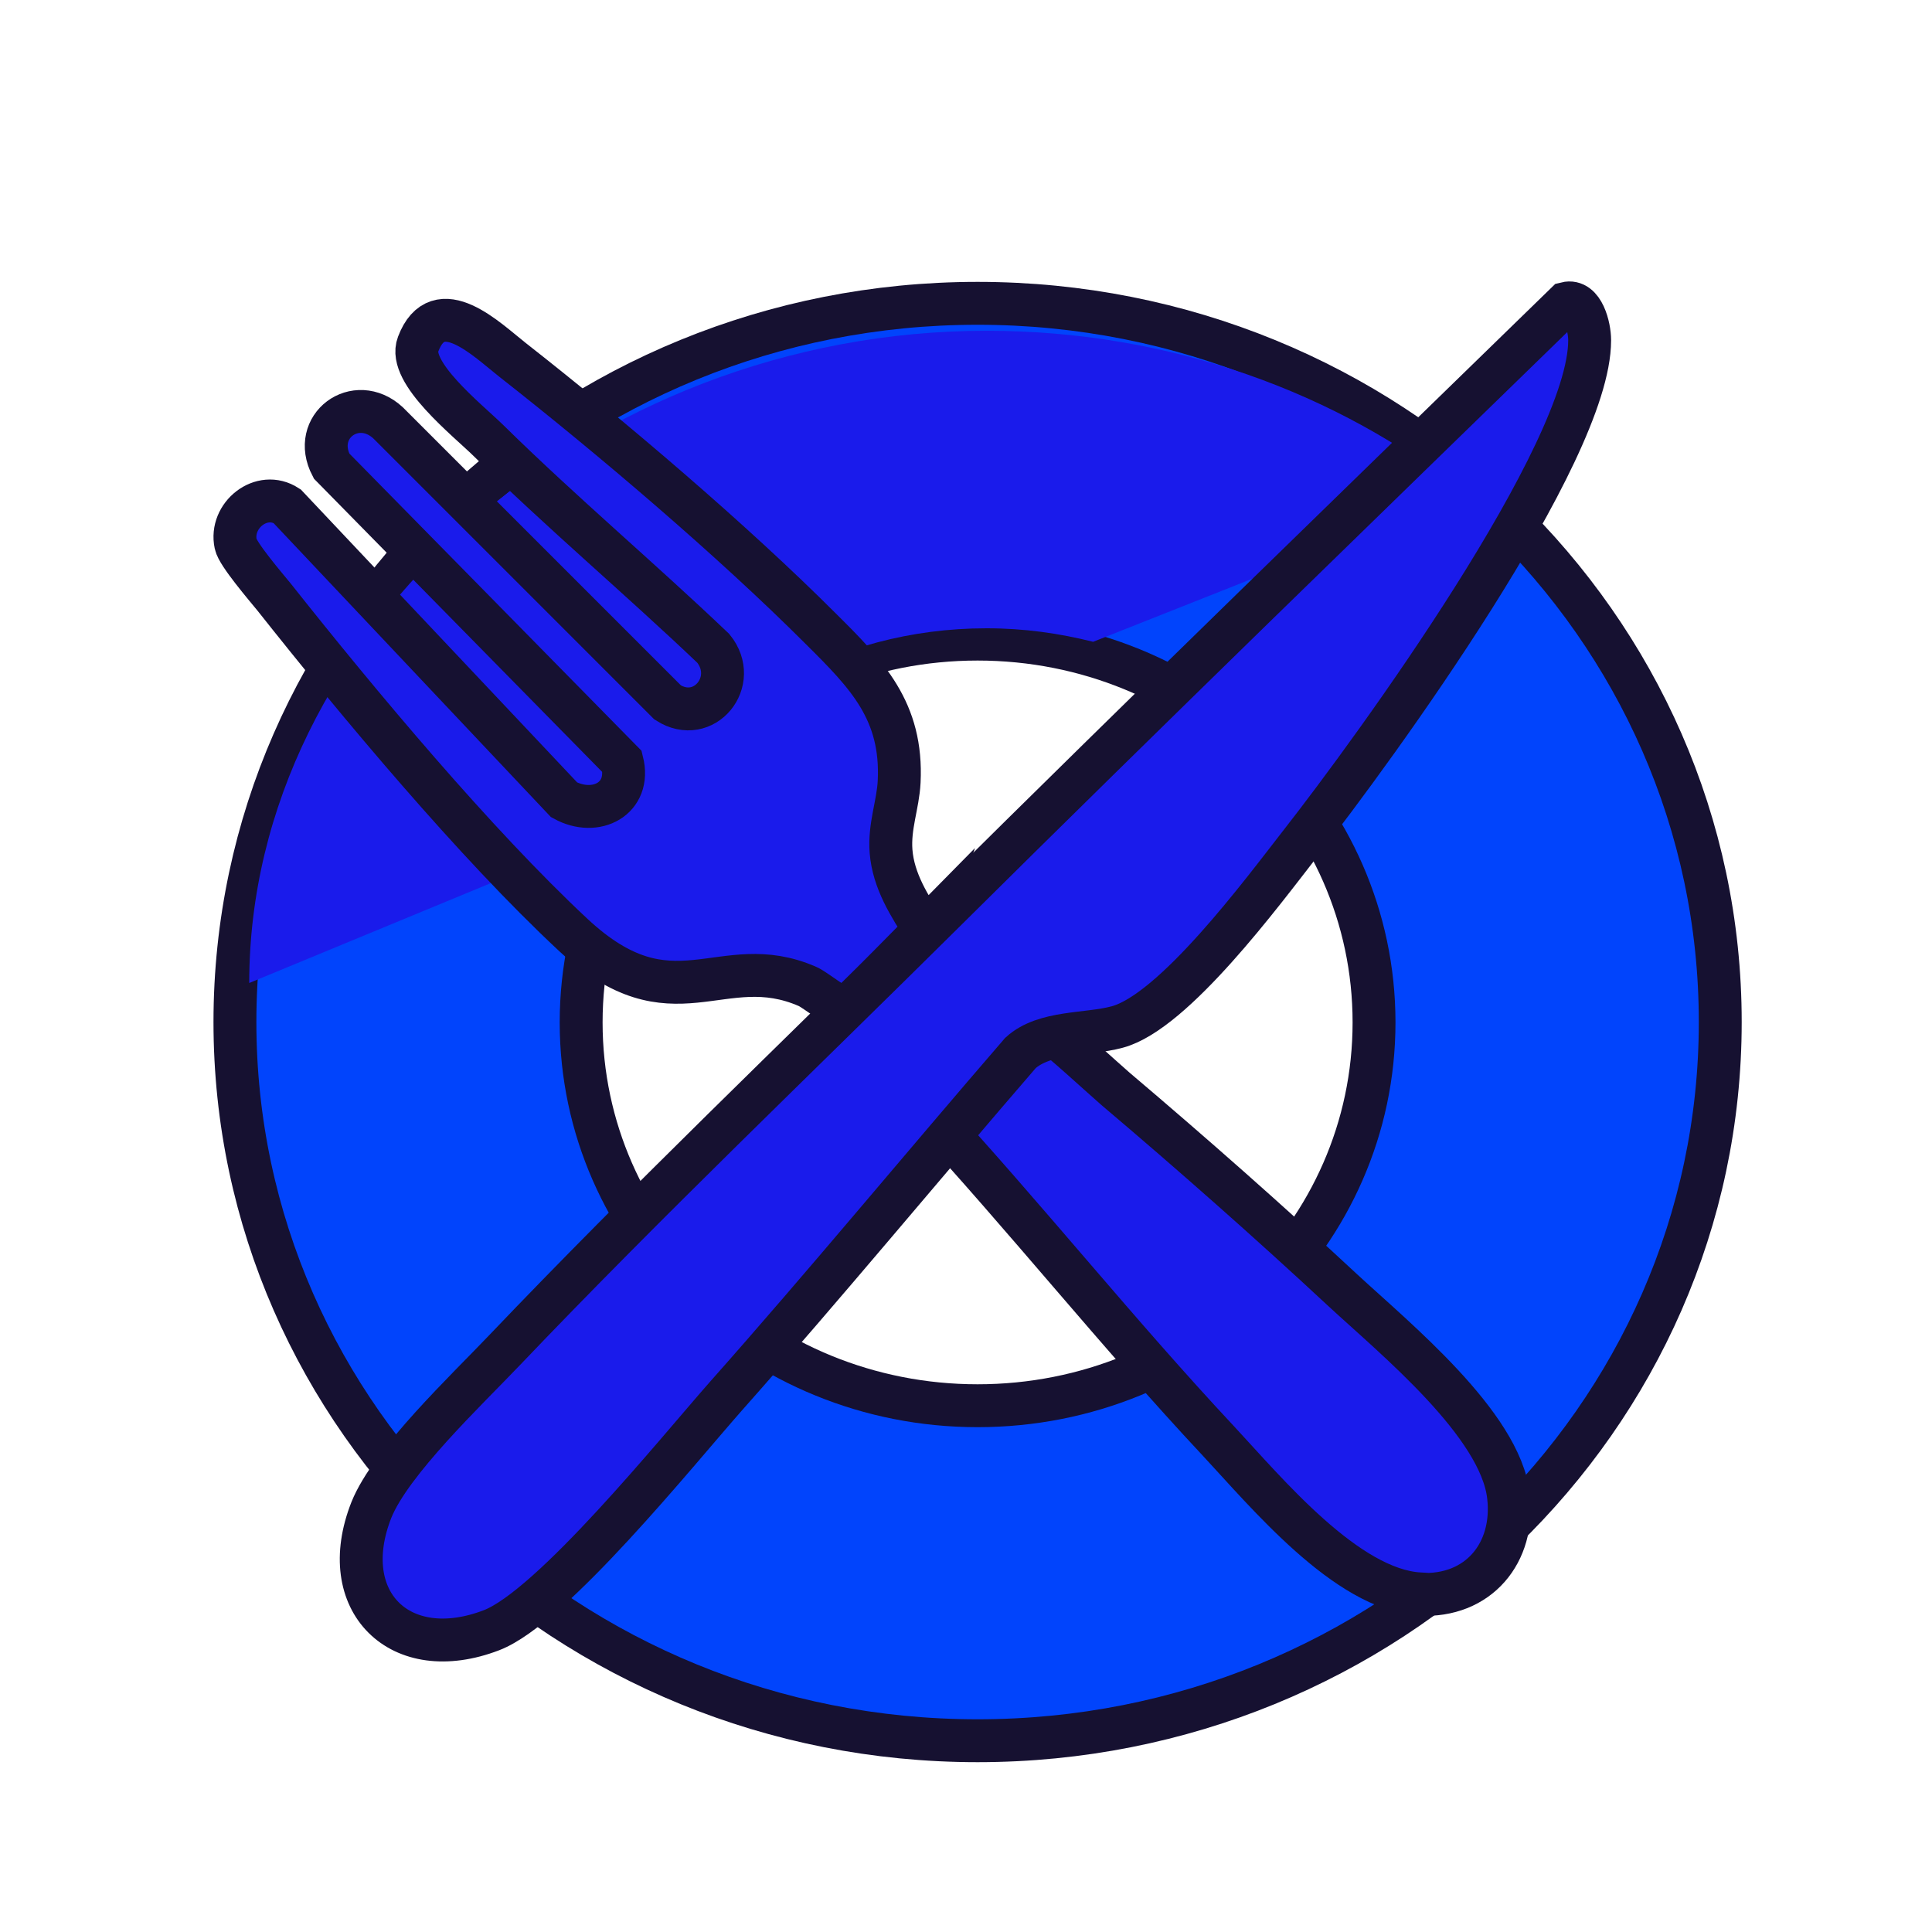
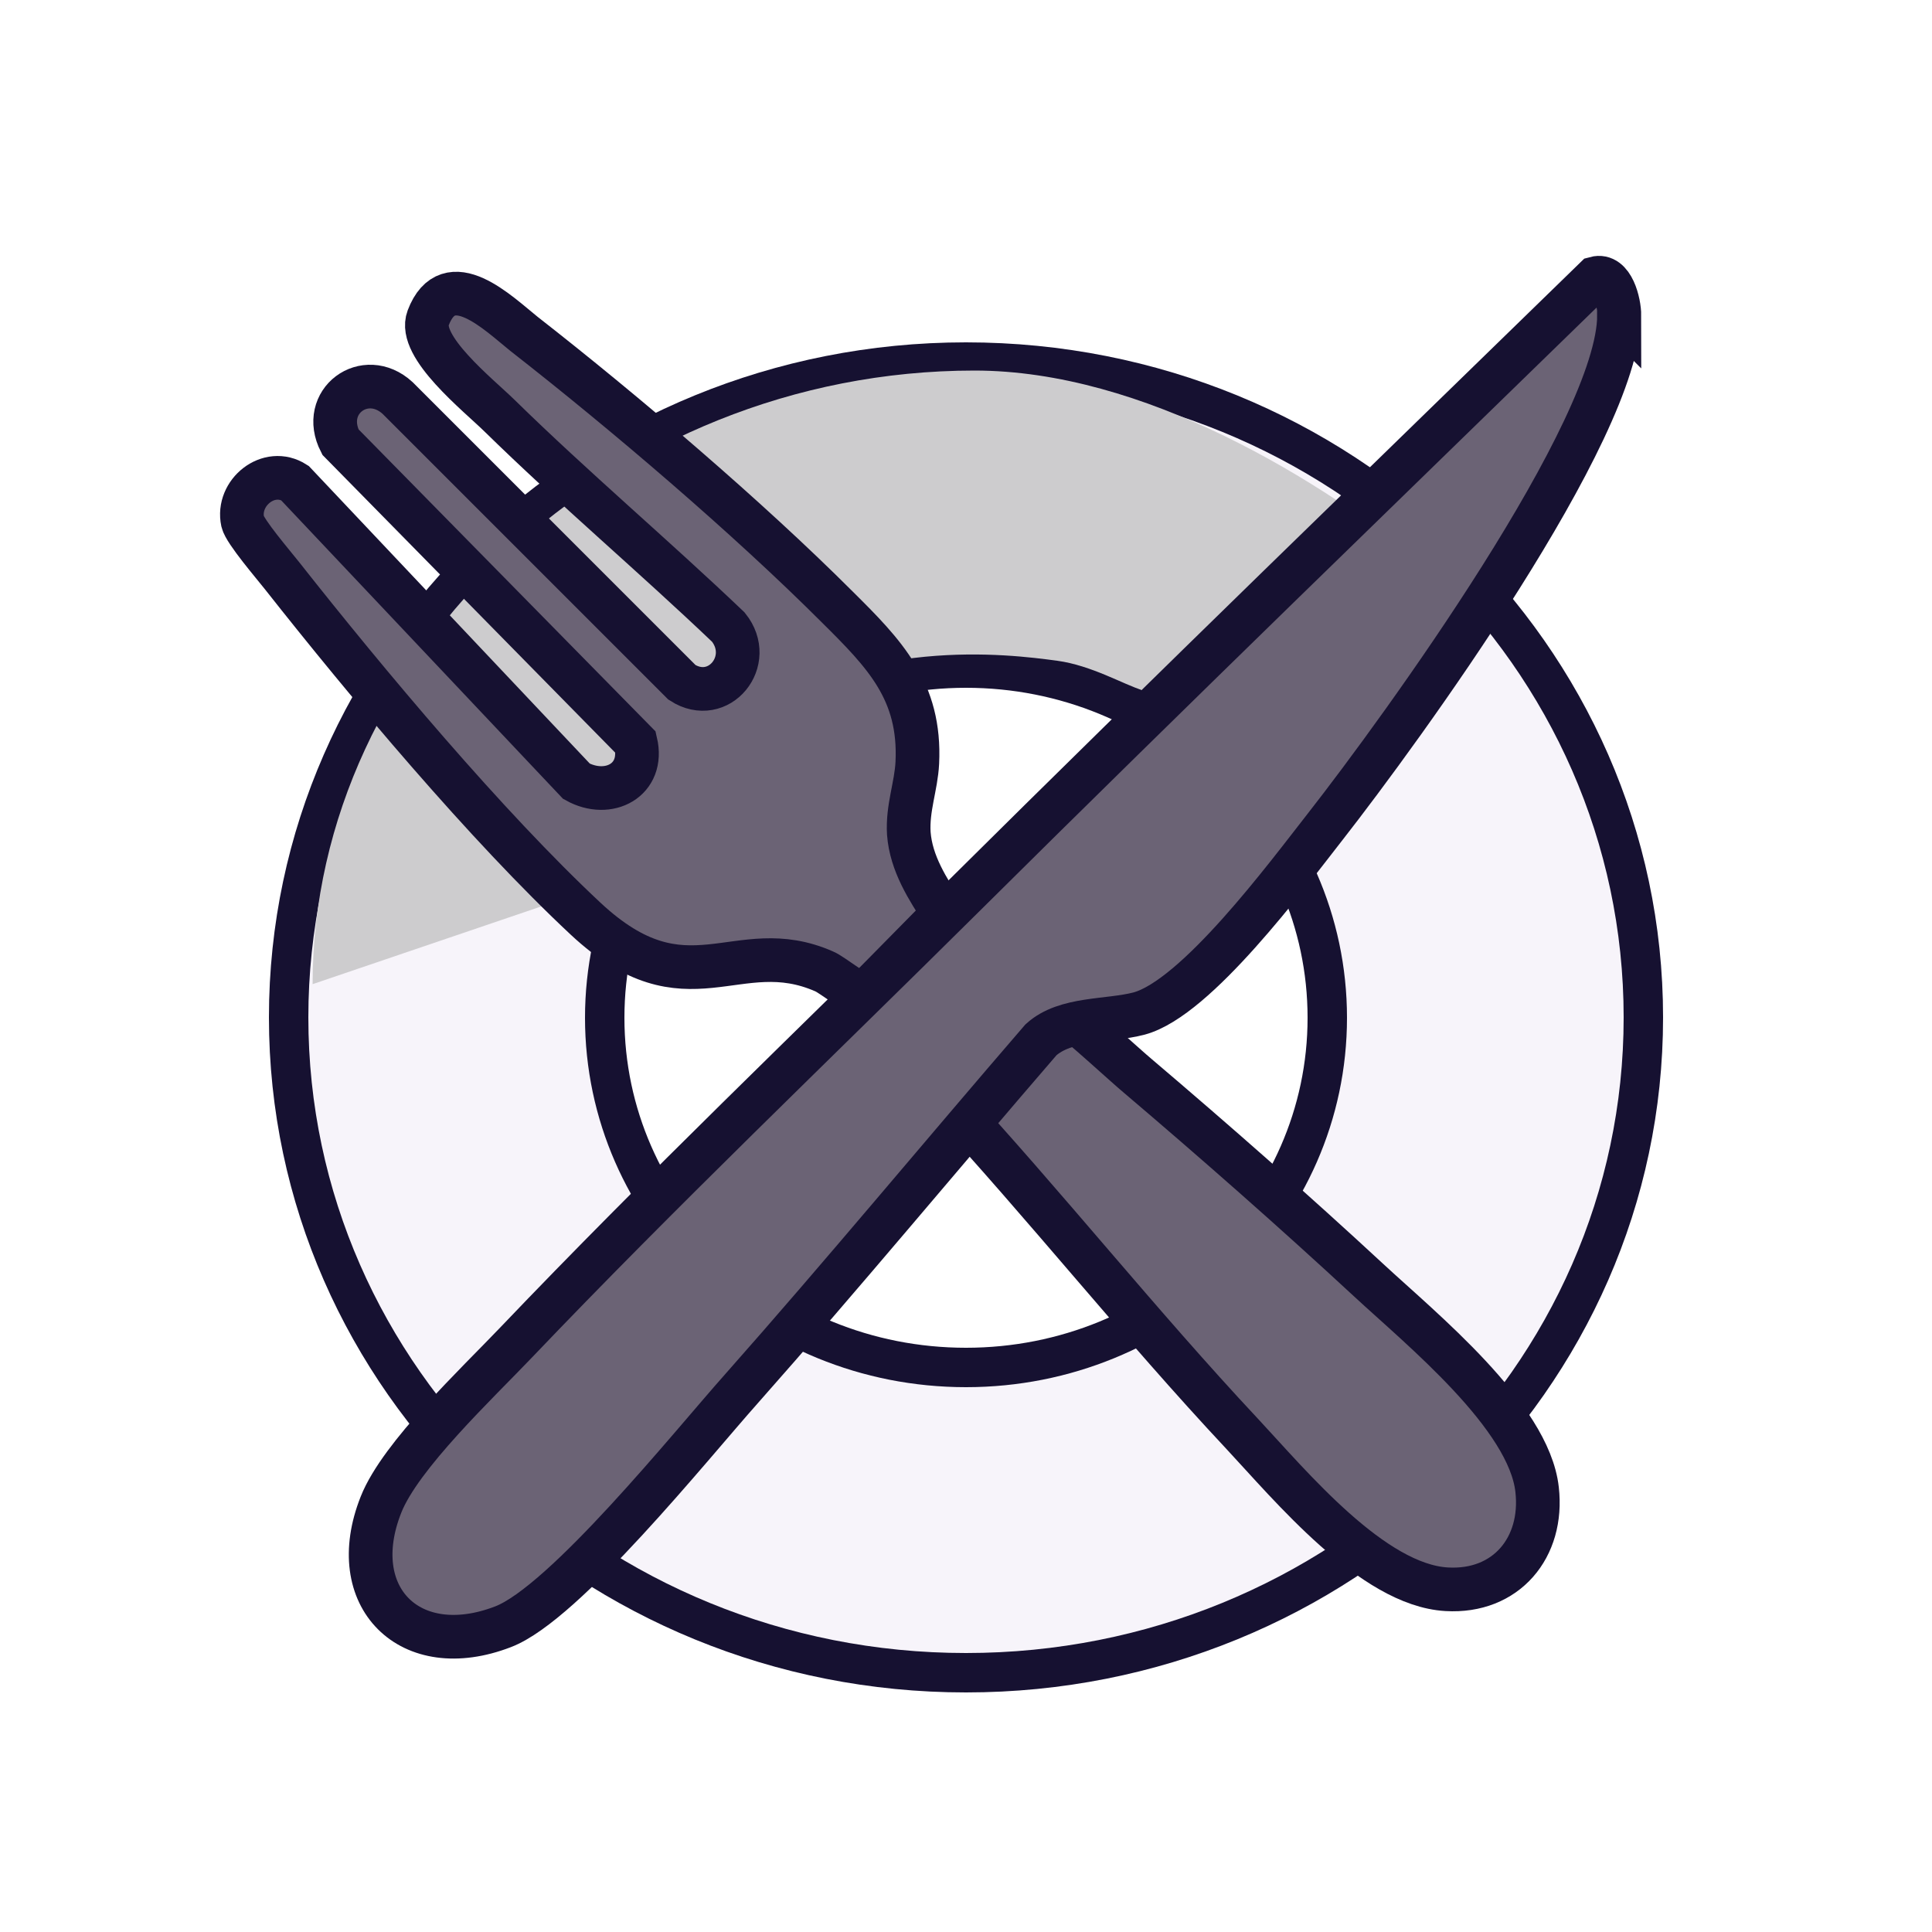
<svg xmlns="http://www.w3.org/2000/svg" id="Layer_1" data-name="Layer 1" viewBox="0 0 50 50">
  <defs>
    <style>
      .cls-1 {
-         fill: #0144fc;
+         fill: #6b6375;
+         stroke-width: 1.13px;
      }

      .cls-1, .cls-2 {
        stroke: #161131;
        stroke-miterlimit: 10;
-         stroke-width: 1.11px;
      }

-       .cls-2, .cls-3 {
-         fill: #1a1beb;
+       .cls-2 {
+         fill: #f7f4fa;
+         stroke-width: 1.02px;
+       }
+ 
+       .cls-3 {
+         fill: #cdccce;
      }
    </style>
  </defs>
-   <path class="cls-1" d="M25.3,7.85c-10.62,0-19.22,8.33-19.22,18.6s8.61,18.6,19.22,18.6,19.22-8.33,19.22-18.6S35.92,7.85,25.3,7.85ZM25.3,36.38c-5.66,0-10.26-4.44-10.26-9.92s4.59-9.92,10.26-9.92,10.26,4.44,10.26,9.92-4.59,9.92-10.26,9.92Z" />
-   <path class="cls-3" d="M25.54,16.26c.96,0,1.88.13,2.75.35l9.64-3.82c-3.29-2.62-7.63-4.23-12.4-4.23-10.27,0-19.08,7.76-19.08,16.88l10.16-4.2c1.61-2.94,4.99-4.98,8.92-4.98Z" />
+   <path class="cls-2" d="M25,9.37c-9.68,0-17.53,7.6-17.53,16.96s7.85,16.96,17.53,16.96,17.53-7.6,17.53-16.96-7.85-16.96-17.53-16.96ZM25,35.39c-5.17,0-9.35-4.05-9.35-9.05s4.19-9.05,9.35-9.05,9.35,4.05,9.35,9.05-4.19,9.05-9.35,9.05Z" />
+   <path class="cls-3" d="M19,18.76c3.29-2.32,7.1-1.83,8.36-1.66.89.12,1.73.62,2.2.76,2.57-.9,5.02-2.13,7.58-3.04-3-2.46-7.57-5.23-11.92-5.23-9.36,0-17.13,7.34-17.13,15.88l7.56-2.57c1.07-2.36,2.59-3.61,3.35-4.15Z" />
  <g id="IaD0zD">
    <g>
-       <path class="cls-2" d="M23.95,24.04l-2.03,2.06c-.16.07-.81-.48-1.02-.57-2.24-.98-3.48,1.07-6.07-1.34-2.53-2.36-5.56-5.99-7.73-8.73-.22-.27-.95-1.12-1-1.38-.16-.74.67-1.41,1.33-.98l7.17,7.6c.82.45,1.74-.03,1.5-.99l-7.52-7.65c-.54-1.03.63-1.88,1.46-1.12l7.24,7.24c.94.6,1.87-.55,1.18-1.4-1.91-1.82-3.94-3.53-5.82-5.38-.54-.53-2.1-1.76-1.82-2.49.52-1.38,1.8-.1,2.44.4,2.55,2,5.69,4.67,7.98,6.96,1.2,1.19,2.12,2.13,2.03,3.96-.03.6-.26,1.15-.21,1.8.06.77.48,1.42.88,2.04Z" />
-       <path class="cls-2" d="M36.74,41.25c-1.89-.11-3.97-2.63-5.21-3.96-2.61-2.79-5-5.79-7.59-8.6-.04-.1,1.2-1.61,1.36-1.7.23-.13,1.11-.29,1.4-.31.18-.01.26-.07.47.03.17.08,1.42,1.23,1.7,1.47,1.96,1.66,4,3.46,5.88,5.21,1.35,1.25,4.08,3.47,4.29,5.33.17,1.47-.78,2.62-2.3,2.54Z" />
-       <path class="cls-2" d="M41.14,8.81c0,2.92-5.54,10.53-7.48,13.01-.99,1.27-3.28,4.37-4.75,4.76-.78.21-1.87.1-2.5.67-2.55,2.95-5.04,5.97-7.63,8.89-1.27,1.44-4.5,5.45-6.06,6.05-2.37.91-4.04-.75-3.11-3.11.5-1.25,2.46-3.1,3.45-4.14,3.68-3.86,7.57-7.57,11.36-11.33,5.33-5.29,10.73-10.52,16.11-15.76.44-.11.61.62.61.95Z" />
+       <path class="cls-1" d="M24.43,23.63l-2.06,2.09c-.16.07-.82-.49-1.04-.58-2.27-1-3.54,1.09-6.17-1.36-2.57-2.4-5.66-6.09-7.86-8.88-.22-.28-.96-1.14-1.02-1.4-.16-.75.68-1.43,1.35-1l7.29,7.72c.83.46,1.76-.03,1.53-1.01l-7.64-7.77c-.54-1.05.64-1.91,1.48-1.14l7.36,7.36c.95.61,1.9-.56,1.2-1.43-1.94-1.85-4-3.59-5.92-5.47-.55-.54-2.13-1.79-1.85-2.53.53-1.4,1.83-.11,2.48.41,2.6,2.03,5.79,4.75,8.11,7.07,1.22,1.21,2.16,2.17,2.07,4.03-.03.61-.26,1.17-.22,1.83.06.78.49,1.44.9,2.07Z" />
+       <path class="cls-1" d="M37.44,41.13c-1.92-.11-4.04-2.68-5.3-4.03-2.65-2.83-5.08-5.89-7.71-8.74-.04-.1,1.22-1.64,1.38-1.73.23-.13,1.13-.29,1.42-.31.19-.01.27-.07.48.03.17.08,1.44,1.25,1.73,1.49,1.99,1.69,4.07,3.52,5.98,5.29,1.37,1.27,4.15,3.52,4.36,5.42.17,1.5-.8,2.67-2.34,2.58Z" />
+       <path class="cls-1" d="M41.9,8.16c0,2.97-5.63,10.71-7.6,13.23-1.01,1.29-3.34,4.44-4.82,4.84-.8.21-1.9.1-2.54.68-2.59,3-5.13,6.07-7.76,9.04-1.3,1.46-4.57,5.54-6.16,6.15-2.41.93-4.11-.77-3.16-3.16.5-1.27,2.5-3.15,3.5-4.2,3.74-3.92,7.7-7.7,11.55-11.52,5.42-5.38,10.91-10.69,16.38-16.02.44-.12.62.63.62.97Z" />
    </g>
  </g>
</svg>
